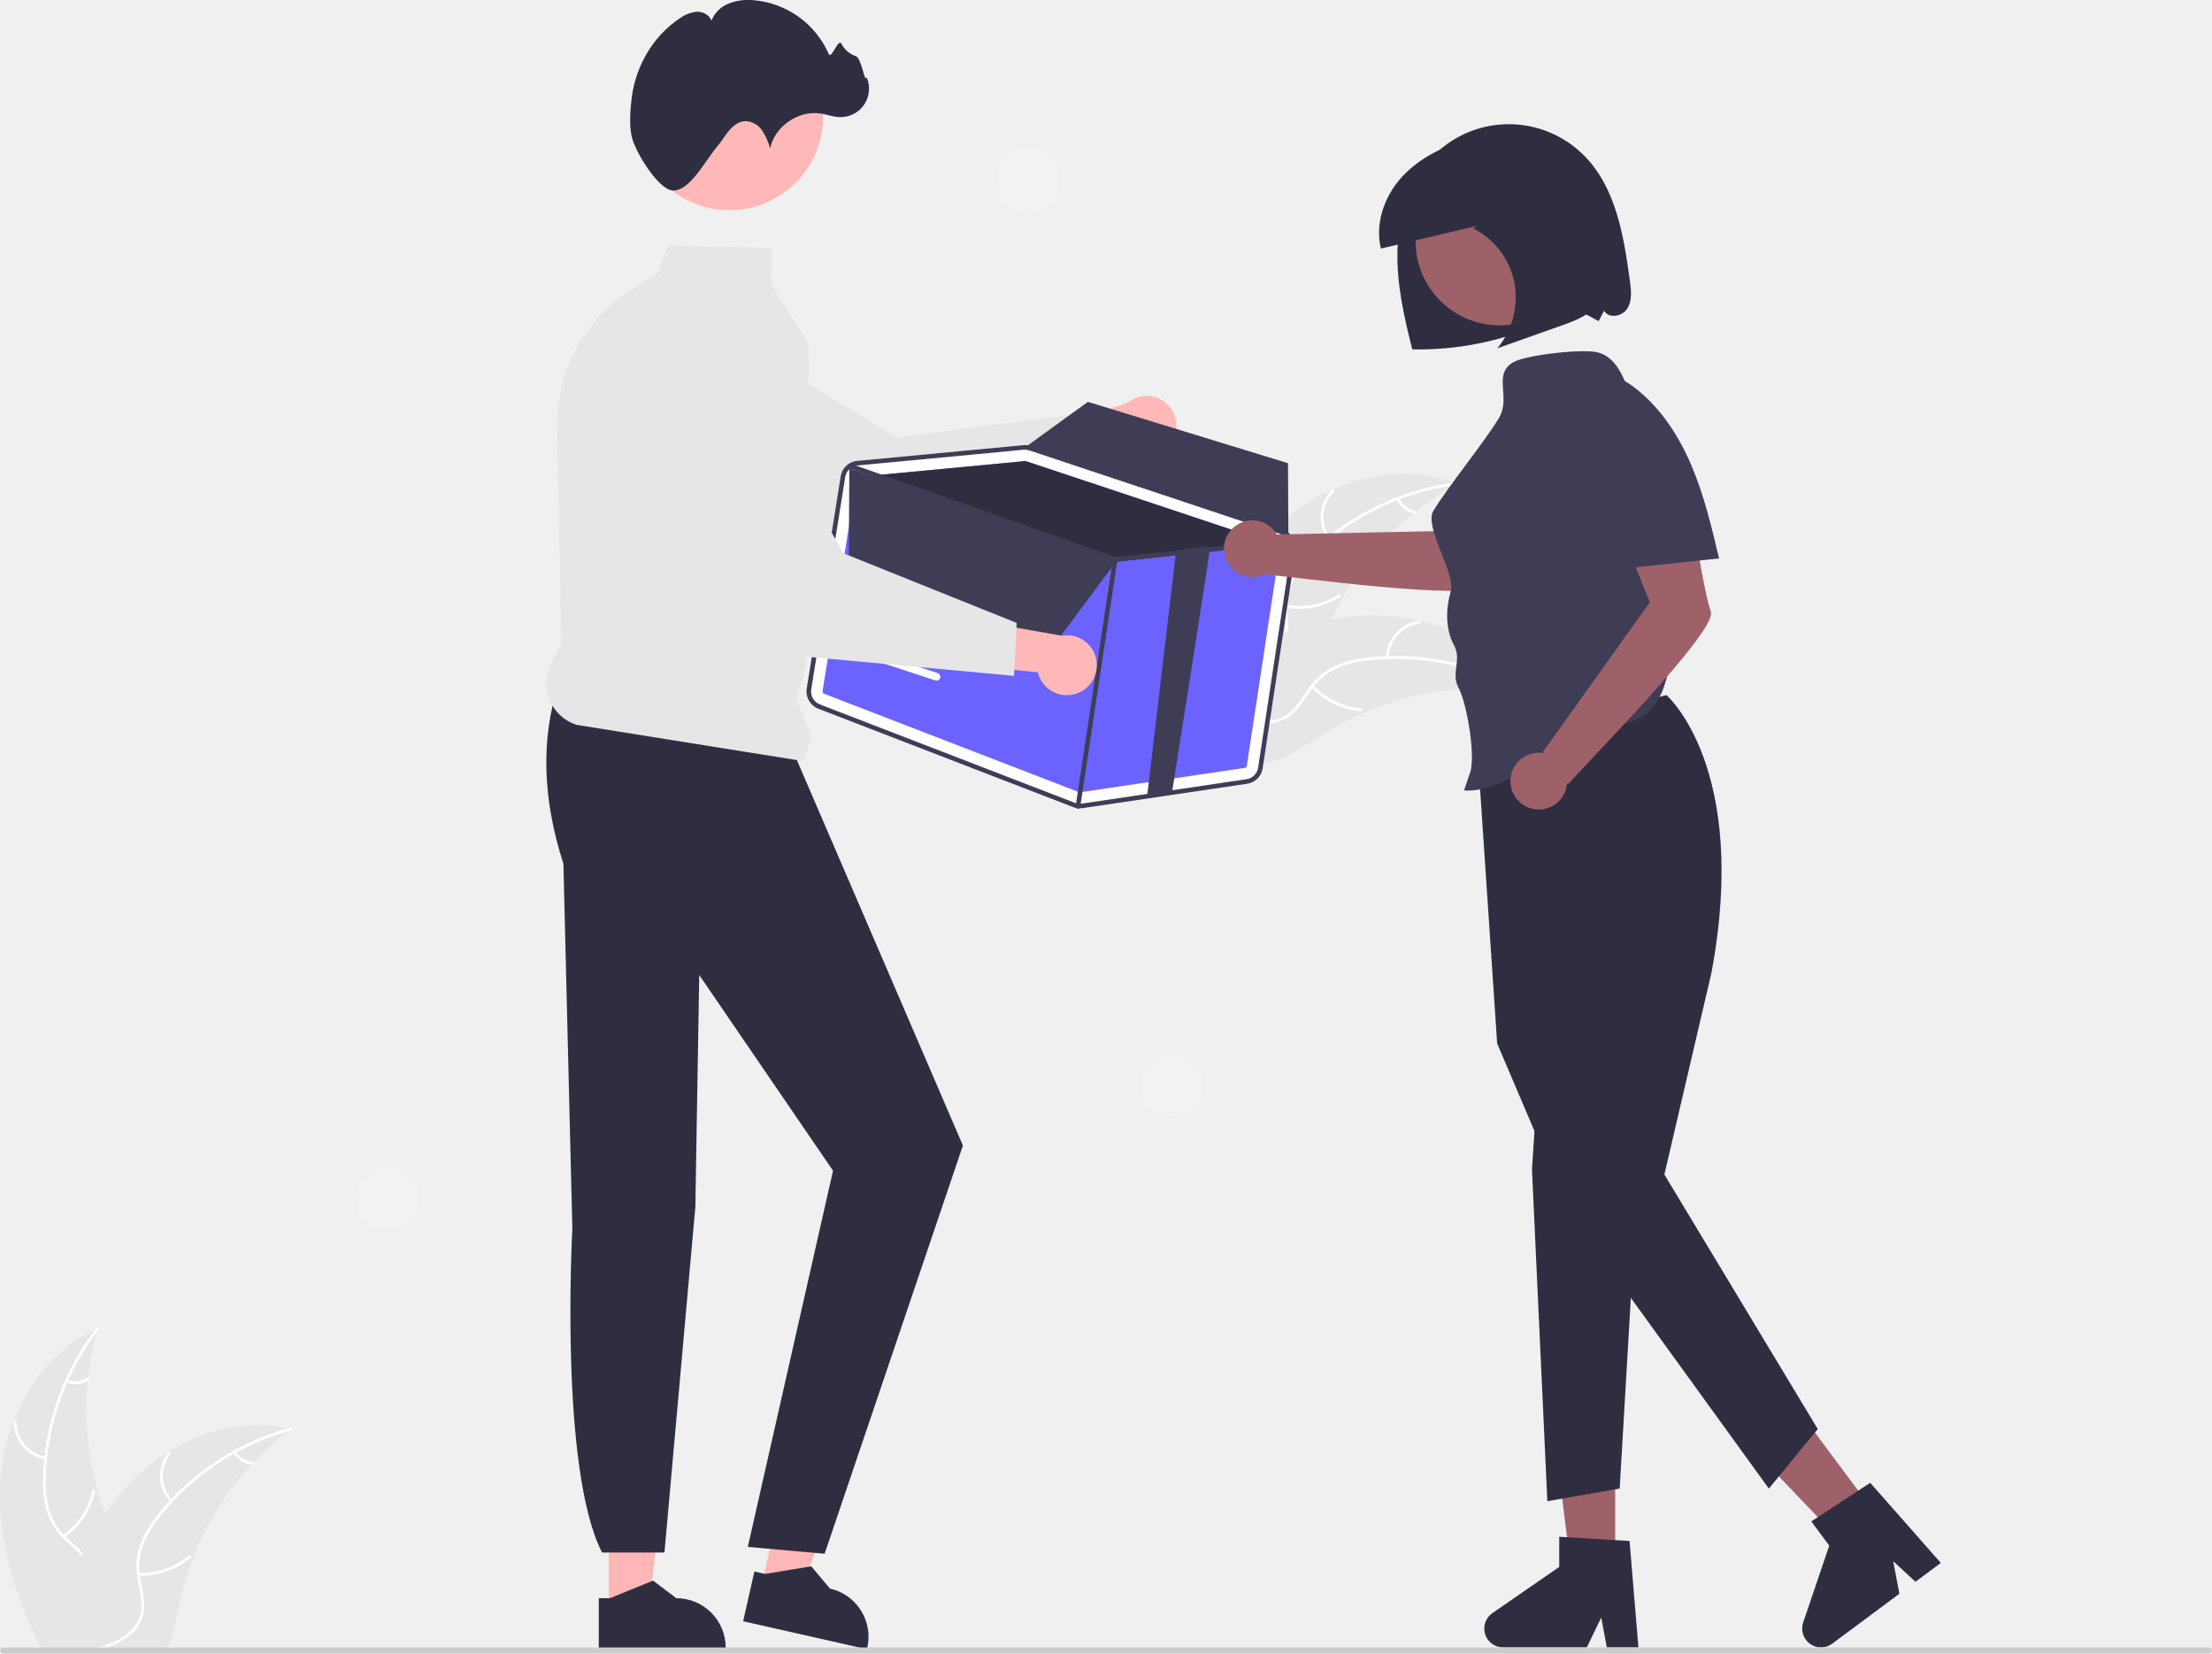
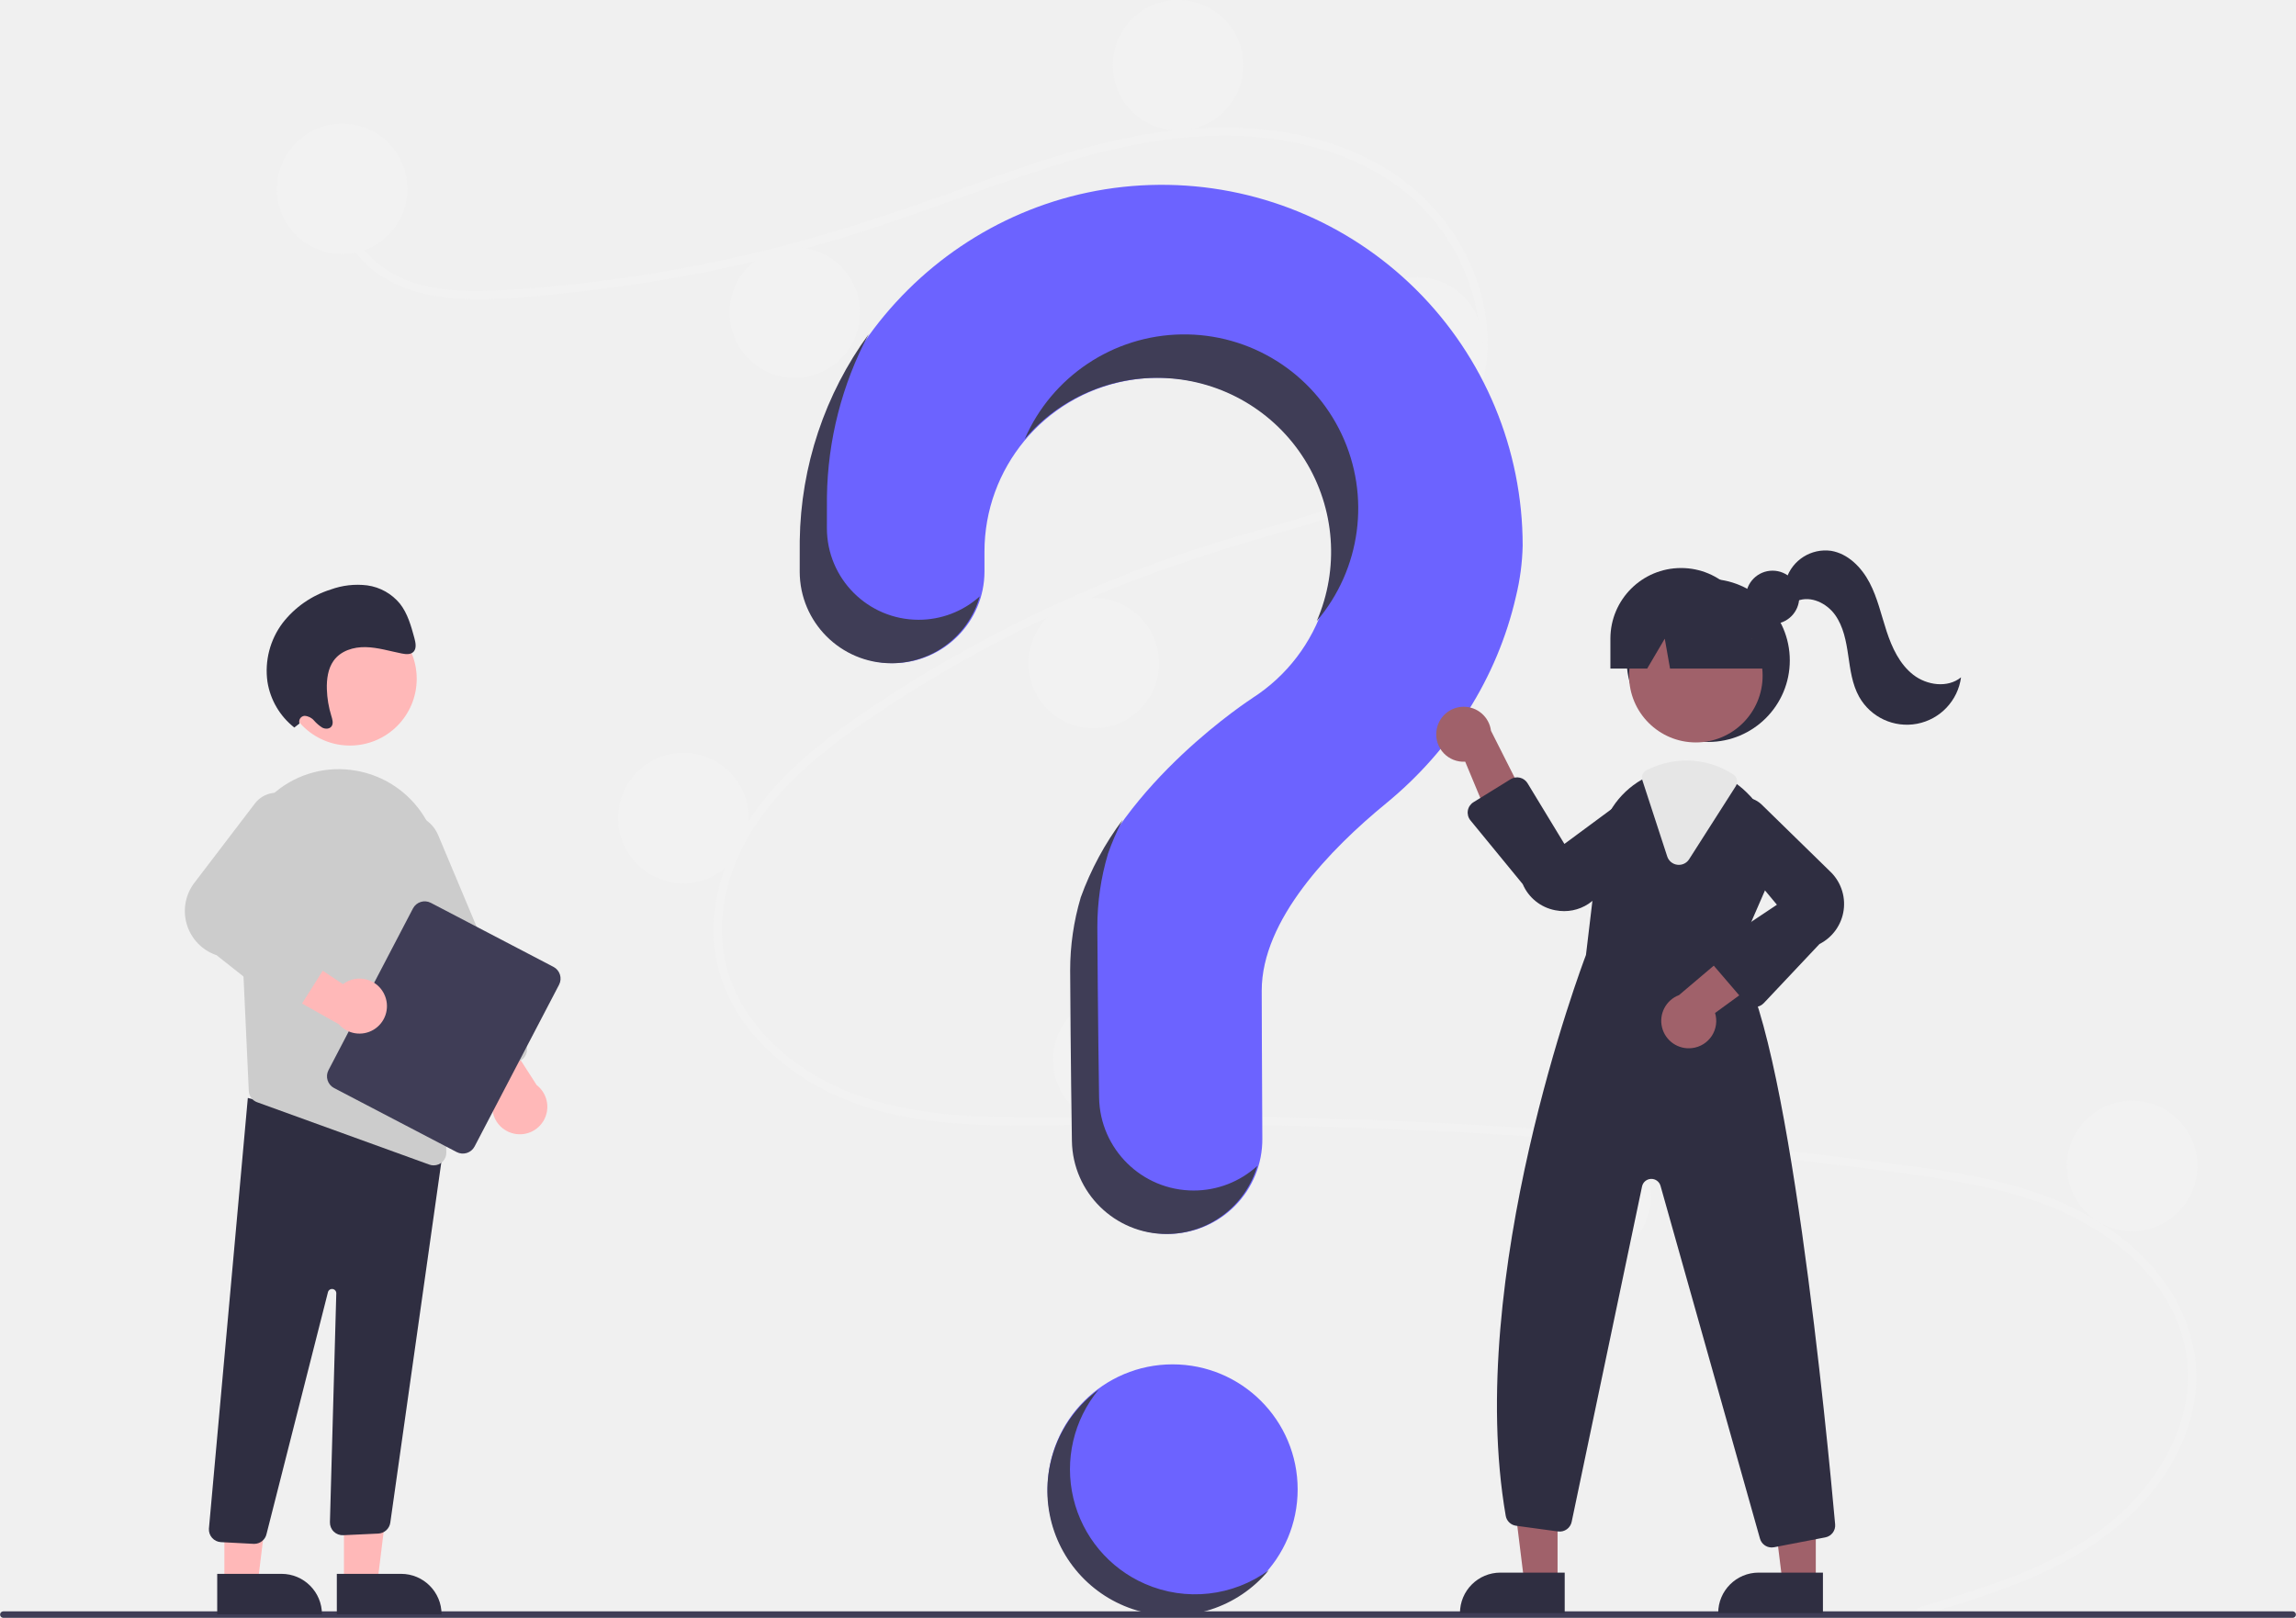
- <svg xmlns="http://www.w3.org/2000/svg" data-name="Layer 1" width="862.703" height="644.786" viewBox="0 0 862.703 644.786">
-   <polygon points="629.943 612.644 612.777 612.644 604.608 546.435 629.943 546.435 629.943 612.644" fill="#9e616a" />
-   <path d="M807.651,769.992H795.341l-2.197-11.622-5.628,11.622H754.867A7.339,7.339,0,0,1,750.697,756.614l26.072-18.007v-11.749l27.424,1.637Z" transform="translate(-168.6484 -127.607)" fill="#2f2e41" />
-   <polygon points="731.923 590.981 718.148 601.224 672.085 552.969 692.415 537.851 731.923 590.981" fill="#9e616a" />
-   <path d="M925.588,737.048,915.71,744.393l-8.698-8.015,2.419,12.684-26.199,19.482a7.339,7.339,0,0,1-11.33-8.247l10.177-30.007-7.011-9.428,22.983-15.051Z" transform="translate(-168.6484 -127.607)" fill="#2f2e41" />
-   <path d="M818.576,398.647s32.569,28.138,17.542,108.352l-18.345,78.597,59.829,99.256-19.077,23.208-77.78-107.433-28.185-66.114L744.652,416.843Z" transform="translate(-168.6484 -127.607)" fill="#2f2e41" />
-   <polygon points="599.447 425.746 597.488 456.084 603.483 585.365 631.692 580.452 637.083 488.406 599.447 425.746" fill="#2f2e41" />
-   <polygon points="237.445 628.211 252.796 628.21 260.098 569.001 237.443 569.002 237.445 628.211" fill="#ffb6b6" />
-   <path d="M402.178,750.806l4.321-0,16.869-6.86,9.041,6.859H432.41A19.266,19.266,0,0,1,451.675,770.07v.626l-49.497.002Z" transform="translate(-168.6484 -127.607)" fill="#2f2e41" />
-   <polygon points="296.932 618.538 311.905 621.918 332.071 565.772 309.972 560.782 296.932 618.538" fill="#ffb6b6" />
-   <path d="M462.865,740.393l4.215.952,17.966-2.976,7.308,8.682.001 0a19.266,19.266,0,0,1,14.549,23.036l-.138.611L458.484,759.797Z" transform="translate(-168.6484 -127.607)" fill="#2f2e41" />
-   <path d="M386.652,393.843c-7.197,21.706-6.436,45.268,1.73,70.556l3.491,142.378S386.671,700.146,403.454,733.002h24.34l12.051-134.751,1.513-90.446,52.182,76.306L460.305,730.799l29.957,2.678,53.934-159.191L477.652,419.843Z" transform="translate(-168.6484 -127.607)" fill="#2f2e41" />
-   <path d="M667.346,332.015c18.617-16.777,46.309-25.212,69.537-15.805a115.466,115.466,0,0,0-51.888,59.935c-3.698,9.838-6.786,21.166-15.882,26.433-5.659,3.278-12.7,3.438-19.046,1.856-6.346-1.582-12.162-4.754-17.899-7.894l-1.632-.037C637.864,372.537,648.729,348.791,667.346,332.015Z" transform="translate(-168.6484 -127.607)" fill="#e6e6e6" />
-   <path d="M736.753,316.719A98.692,98.692,0,0,0,681.847,342.65a42.5,42.5,0,0,0-8.345,10.377,24.376,24.376,0,0,0-2.818,12.516c.101,4.058.673,8.198-.214,12.21a14.925,14.925,0,0,1-7.425,9.689c-4.546,2.613-9.759,3.437-14.886,4.065-5.692.698-11.615,1.332-16.542,4.525-.597.387-1.162-.562-.566-.948,8.572-5.555,19.42-3.534,28.637-7.241,4.301-1.73,8.107-4.766,9.454-9.357,1.178-4.015.591-8.284.454-12.392a26.011,26.011,0,0,1,2.299-12.34,39.29,39.29,0,0,1,7.916-10.659,95.749,95.749,0,0,1,24.333-17.42A100.443,100.443,0,0,1,736.743,315.615c.703-.091.709,1.015.01,1.105Z" transform="translate(-168.6484 -127.607)" fill="#fff" />
-   <path d="M686.447,337.791a14.807,14.807,0,0,1,1.632-19.104c.506-.499,1.305.265.798.764a13.711,13.711,0,0,0-1.482,17.774c.415.577-.536,1.14-.948.566Z" transform="translate(-168.6484 -127.607)" fill="#fff" />
-   <path d="M670.362,363.491a28.539,28.539,0,0,0,20.394-4.083c.598-.385,1.164.564.566.948a29.685,29.685,0,0,1-21.23,4.206c-.701-.126-.427-1.197.27-1.071Z" transform="translate(-168.6484 -127.607)" fill="#fff" />
-   <path d="M714.447,321.948a8.381,8.381,0,0,0,6.269,4.894c.702.117.427,1.188-.27,1.071a9.392,9.392,0,0,1-6.947-5.399.571.571,0,0,1,.191-.757.555.555,0,0,1,.757.191Z" transform="translate(-168.6484 -127.607)" fill="#fff" />
-   <path d="M762.461,397.115c-.44-.061-.881-.122-1.328-.176a110.379,110.379,0,0,0-17.882-.908c-.462.007-.931.021-1.392.041a116.365,116.365,0,0,0-41.75,9.61,113.005,113.005,0,0,0-15.163,8.056c-6.688,4.234-13.602,9.358-21.078,11.085a19.386,19.386,0,0,1-2.362.421l-30.889-26.745c-.04-.096-.086-.185-.126-.282l-1.282-1.011c.239-.176.49-.353.729-.528.138-.102.283-.199.421-.301.094-.066.189-.133.27-.198.031-.022.063-.044.088-.059.081-.065.164-.117.239-.176q2.103-1.49,4.235-2.955c.006-.007.006-.007.019-.008a166.157,166.157,0,0,1,34.601-18.599c.367-.139.739-.285,1.12-.411a107.831,107.831,0,0,1,16.939-4.767,95.329,95.329,0,0,1,9.553-1.334,79.272,79.272,0,0,1,24.723,1.752c16.143,3.743,30.91,12.608,39.656,26.433C762.027,396.406,762.244,396.754,762.461,397.115Z" transform="translate(-168.6484 -127.607)" fill="#e6e6e6" />
-   <path d="M762.052,397.446a98.692,98.692,0,0,0-59.452-12.353A42.5,42.5,0,0,0,689.69,388.354a24.376,24.376,0,0,0-9.785,8.297c-2.363,3.301-4.398,6.951-7.522,9.62a14.925,14.925,0,0,1-11.761,3.266c-5.203-.651-9.862-3.132-14.333-5.717-4.965-2.87-10.076-5.93-15.932-6.347-.71-.051-.59-1.149.119-1.098,10.189.726,17.633,8.871,27.225,11.46,4.476,1.208,9.343,1.075,13.182-1.779,3.358-2.496,5.459-6.258,7.823-9.621a26.011,26.011,0,0,1,9.265-8.469,39.29,39.29,0,0,1,12.738-3.745,95.749,95.749,0,0,1,29.917.742,100.443,100.443,0,0,1,32.085,11.596c.616.351-.045,1.237-.657.888Z" transform="translate(-168.6484 -127.607)" fill="#fff" />
-   <path d="M709.199,383.983a14.807,14.807,0,0,1,12.805-14.271c.705-.093.883.997.177,1.091a13.711,13.711,0,0,0-11.884,13.299c-.016.711-1.114.588-1.098-.119Z" transform="translate(-168.6484 -127.607)" fill="#fff" />
-   <path d="M680.883,394.819a28.539,28.539,0,0,0,18.742,9.018c.709.053.59,1.151-.119,1.098a29.685,29.685,0,0,1-19.483-9.424c-.484-.523.38-1.212.861-.692Z" transform="translate(-168.6484 -127.607)" fill="#fff" />
-   <path d="M741.094,388.191a8.381,8.381,0,0,0,2.058,7.682c.49.516-.374,1.205-.861.692a9.392,9.392,0,0,1-2.296-8.493.571.571,0,0,1,.609-.49.555.555,0,0,1,.49.609Z" transform="translate(-168.6484 -127.607)" fill="#fff" />
-   <path d="M219.922,754.743c-1.45,5.44-5.26,9.97-9.86,13.27-.75.54-1.52,1.04-2.3,1.51-.24.14-.48.29-.73.42q-.405.24-.81.45h-21.63c-.39-.79-.77-1.59-1.15-2.38-9.27-19.48-15.78-40.5-14.67-61.91a79.254,79.254,0,0,1,5.17-24.25c5.94-15.47,16.78-28.86,31.69-35.6.37-.17.76-.34,1.14-.5-.12.43-.24.85-.36,1.28a110.785,110.785,0,0,0-3.38,17.59c-.06.46-.11.92-.15,1.39a116.054,116.054,0,0,0,3.72,42.69c.01.03.02.07.03.1q1.275,4.605,2.96,9.07c.88,2.35,1.83,4.67,2.87,6.95C216.802,734.393,222.622,744.593,219.922,754.743Z" transform="translate(-168.6484 -127.607)" fill="#e6e6e6" />
-   <path d="M207.042,646.203c-.21.28-.42.55-.63.83a98.129,98.129,0,0,0-11.12,18.76c-.16.33-.31.66-.44,1a97.814,97.814,0,0,0-7.82,29.24,1.49,1.49,0,0,0-.02.21c-.25,2.36-.4,4.74-.46,7.12a42.48,42.48,0,0,0,1.43,13.24,23.769,23.769,0,0,0,5.46,9.42c.25.27.5.54.77.8.2.21.42.42.63.62,2.02,1.93,4.23,3.72,6.13,5.79a21.432,21.432,0,0,1,2.35,3,14.904,14.904,0,0,1,1.6,12.1c-1.36,5.06-4.47,9.33-7.65,13.4-1.59,2.04-3.23,4.1-4.65,6.28-.52.78-1,1.57-1.44,2.38h-1.26c.42-.81.88-1.6,1.38-2.38,3.65-5.75,8.84-10.69,11.53-17.02,1.82-4.27,2.37-9.11.07-13.3a17.682,17.682,0,0,0-2.43-3.38c-1.83-2.07-4.02-3.84-6.01-5.71-.5-.47-.99-.95-1.46-1.45a24.964,24.964,0,0,1-5.64-8.9,39.23,39.23,0,0,1-1.94-13.13c0-2.84.15-5.7.43-8.54.03-.36.07-.73.11-1.1a100.767,100.767,0,0,1,19.67-49.23c.2-.28.41-.55.62-.82C206.682,644.873,207.472,645.653,207.042,646.203Z" transform="translate(-168.6484 -127.607)" fill="#fff" />
-   <path d="M186.365,696.678a14.807,14.807,0,0,1-12.354-14.663.553.553,0,0,1,1.105-.024,13.711,13.711,0,0,0,11.52,13.616c.701.114.427,1.185-.27,1.071Z" transform="translate(-168.6484 -127.607)" fill="#fff" />
-   <path d="M193.164,726.224a28.539,28.539,0,0,0,11.533-17.308c.151-.695,1.222-.424,1.071.27a29.685,29.685,0,0,1-12.038,17.986c-.585.406-1.148-.544-.566-.948Z" transform="translate(-168.6484 -127.607)" fill="#fff" />
-   <path d="M194.961,665.676a8.381,8.381,0,0,0,7.893-.972c.579-.414,1.142.538.566.948a9.392,9.392,0,0,1-8.73,1.094.571.571,0,0,1-.4-.671.555.555,0,0,1,.671-.4Z" transform="translate(-168.6484 -127.607)" fill="#fff" />
-   <path d="M282.062,684.873c-.35.27-.71.54-1.06.82a110.362,110.362,0,0,0-13.29,12c-.32.33-.64.67-.95,1.01l-.01.01a116.347,116.347,0,0,0-22.66,36.14l-.03.09c-.01.03-.02.05-.03.08a114.443,114.443,0,0,0-5.03,16.42c-1.22,5.46-2.22,11.31-4.13,16.57-.29.81-.61,1.61-.95,2.38h-44.46c.15-.79.31-1.59.47-2.38a160.302,160.302,0,0,1,10.54-33.7c.16-.36.32-.72.5-1.08a108.305,108.305,0,0,1,8.61-15.35.01.01,0,0,1,.01-.01,94.956,94.956,0,0,1,5.8-7.69,79.119,79.119,0,0,1,18.72-16.24c.04-.03.09-.05.13-.08,14.04-8.71,30.68-12.86,46.59-9.27h.01C281.252,684.683,281.652,684.773,282.062,684.873Z" transform="translate(-168.6484 -127.607)" fill="#e6e6e6" />
-   <path d="M282.012,685.403c-.34.09-.68.19-1.01.29a98.589,98.589,0,0,0-20.17,8.27c-.32.17-.64.35-.96.53a98.255,98.255,0,0,0-23.79,18.59.035.035,0,0,0-.01.02c-.08.08-.17.17-.24.25-1.6,1.72-3.14,3.51-4.6,5.35a42.769,42.769,0,0,0-6.82,11.43,23.674,23.674,0,0,0-1.31,10.81c.03.37.08.73.13,1.1.04.29.08.58.13.88.66,4.01,1.8,8.03,1.48,12.12a14.909,14.909,0,0,1-6.01,10.63,23.794,23.794,0,0,1-3.68,2.34,36.852,36.852,0,0,1-5.77,2.38h-3.93c.53-.15,1.05-.3,1.58-.45a48.212,48.212,0,0,0,5.53-1.93,26.912,26.912,0,0,0,3-1.48c4.02-2.31,7.37-5.85,8.07-10.58.61-4.14-.57-8.28-1.27-12.33-.12-.7-.23-1.39-.29-2.08a24.439,24.439,0,0,1,.85-10.46,39.062,39.062,0,0,1,6.36-11.66,83.355,83.355,0,0,1,5.48-6.55q.36-.405.75-.81a100.901,100.901,0,0,1,24.21-18.73h.01a99.288,99.288,0,0,1,21.1-8.74h.01c.33-.1.67-.2,1-.29C282.532,684.123,282.692,685.213,282.012,685.403Z" transform="translate(-168.6484 -127.607)" fill="#fff" />
-   <path d="M235.116,713.252a14.807,14.807,0,0,1-1.036-19.145c.432-.564,1.329.081.896.646A13.711,13.711,0,0,0,235.977,712.56c.491.514-.372,1.203-.861.692Z" transform="translate(-168.6484 -127.607)" fill="#fff" />
-   <path d="M222.755,740.937a28.539,28.539,0,0,0,19.629-6.876c.539-.464,1.231.397.692.861a29.685,29.685,0,0,1-20.441,7.113c-.712-.028-.589-1.126.119-1.098Z" transform="translate(-168.6484 -127.607)" fill="#fff" />
-   <path d="M260.644,693.674a8.381,8.381,0,0,0,6.888,3.977c.712.019.588,1.117-.119,1.098a9.392,9.392,0,0,1-7.629-4.382.571.571,0,0,1,.084-.776.555.555,0,0,1,.776.084Z" transform="translate(-168.6484 -127.607)" fill="#fff" />
-   <path d="M625.031,300.737a11.599,11.599,0,0,1-17.767.838l-37.8,16.44,3.682-21.102,35.331-12.377a11.662,11.662,0,0,1,16.554,16.201Z" transform="translate(-168.6484 -127.607)" fill="#ffb8b8" />
-   <path d="M599.806,307.325l-87.798,39.108-.188-.067-100.067-35.659a32.96,32.96,0,0,1-14.782-42.756h0a32.924,32.924,0,0,1,46.987-14.637l74.469,44.859,72.211-9.359Z" transform="translate(-168.6484 -127.607)" fill="#e6e6e6" />
-   <path d="M1031.352,771.203a1.187,1.187,0,0,1-1.19,1.19h-860.29a1.19,1.19,0,0,1,0-2.38h860.29A1.187,1.187,0,0,1,1031.352,771.203Z" transform="translate(-168.6484 -127.607)" fill="#ccc" />
-   <path d="M481.992,424.404l-88.506-14.157a16.893,16.893,0,0,1-9.956-23.646l4.014-8.028-1.559-84.347A62.482,62.482,0,0,1,416.322,239.572l8.631-5.161,4.362-11.077,40.22.981.117,14.527,14.404,22.968-0.0.095-.904,125.014-3.97,12.901,6.002,15.006Z" transform="translate(-168.6484 -127.607)" fill="#e6e6e6" />
-   <circle cx="284.459" cy="45.41" r="36.544" fill="#ffb8b8" />
-   <path d="M415.054,180.984c-1.09-4.592-.59-11.053.026-15.677,1.615-12.121,8.346-23.645,18.573-30.47a13.38,13.38,0,0,1,6.665-2.648c2.419-.101,5.042,1.194,5.785,3.499a11.993,11.993,0,0,1,6.766-6.709,21.136,21.136,0,0,1,9.631-1.297,35.197,35.197,0,0,1,29.363,20.989c.976,2.319,3.702-6.246,4.939-4.055a9.741,9.741,0,0,0,5.524,4.853c2.423.676,3.408,10.66,4.361,8.332a11.098,11.098,0,0,1-10.611,15.475c-2.466-.092-4.825-.999-7.262-1.39-8.715-1.396-17.96,4.923-19.823,13.551a23.987,23.987,0,0,0-3.156-7.021,8.119,8.119,0,0,0-6.513-3.579c-2.48.093-4.659,1.714-6.268,3.603s-2.817,4.093-4.438,5.972c-4.755,5.513-11.187,18.37-17.965,17.432C425.303,201.103,416.542,187.253,415.054,180.984Z" transform="translate(-168.6484 -127.607)" fill="#2f2e41" />
-   <path d="M674.012,342.148a7.133,7.133,0,0,0-4.807-7.854l-98.413-32.777a7.132,7.132,0,0,0-2.933-.337l-24.667,2.333-14.154,1.343-26.119,2.468a7.155,7.155,0,0,0-6.384,5.99l-13.261,82.838a7.186,7.186,0,0,0,4.484,7.796l99.44,38.384a6.947,6.947,0,0,0,1.446.388,7.136,7.136,0,0,0,2.176.016l64.255-9.523a7.121,7.121,0,0,0,6.023-5.999Z" transform="translate(-168.6484 -127.607)" fill="#fff" />
-   <path d="M490.013,398.11l99.44,38.382a.897.897,0,0,0,.457.054l64.247-9.522a.883.883,0,0,0,.755-.752l12.92-85.067a.905.905,0,0,0-.599-.982l-.662-.224-97.758-32.546a.678.678,0,0,0-.137-.033.887.887,0,0,0-.23-.012l-60.164,5.693-4.774.448a.903.903,0,0,0-.795.748l-13.259,82.834A.897.897,0,0,0,490.013,398.11Z" transform="translate(-168.6484 -127.607)" fill="#6c63ff" />
-   <path d="M508.282,313.102l60.164-5.693a.887.887,0,0,1,.23.012.678.678,0,0,1,.137.033l97.758,32.546-25.787,2.73-9.65,1.017-27.46,2.901a1.939,1.939,0,0,1-.241-.003c-.049-.015-.098-.029-.156-.045Z" transform="translate(-168.6484 -127.607)" fill="#2f2e41" />
-   <path d="M487.758,403.952l99.44,38.382a6.722,6.722,0,0,0,1.45.38,7.224,7.224,0,0,0,2.177.027l64.247-9.522a7.135,7.135,0,0,0,6.028-6.004l12.91-85.068a7.19,7.19,0,0,0-.418-3.717c-.065-.157-.131-.314-.207-.462a6.99,6.99,0,0,0-2.264-2.698,7.138,7.138,0,0,0-1.916-.977l-.117-.041-98.292-32.738a8.955,8.955,0,0,0-1.227-.298,7.086,7.086,0,0,0-1.715-.033l-24.663,2.325-14.153,1.35L502.917,307.326a7.092,7.092,0,0,0-3.019.997,1.329,1.329,0,0,0-.202.121,1.192,1.192,0,0,0-.13.098,7.148,7.148,0,0,0-3.027,4.764l-13.27,82.843A7.194,7.194,0,0,0,487.758,403.952Zm10.542-90.357a5.3,5.3,0,0,1,1.27-2.671,4.651,4.651,0,0,1,.676-.659,5.317,5.317,0,0,1,2.324-1.084,4.059,4.059,0,0,1,.509-.072l43.985-4.155,20.965-1.995c.142-.017.273-.014.404-.022a5.007,5.007,0,0,1,.948.07,4.145,4.145,0,0,1,.845.201l98.408,32.779c.078.028.146.054.223.082a5.218,5.218,0,0,1,2.273,1.654,5.259,5.259,0,0,1,1.121,4.145l-12.921,85.077a5.349,5.349,0,0,1-4.509,4.502l-64.257,9.521a5.413,5.413,0,0,1-2.723-.31l-99.441-38.372a5.402,5.402,0,0,1-3.359-5.846Z" transform="translate(-168.6484 -127.607)" fill="#3f3d56" />
-   <path d="M499.352,308.994a.877.877,0,0,1,.268-.386,1.051,1.051,0,0,1,.129-.088c.042-.016.084-.042.126-.058a.873.873,0,0,1,.624-.011l2.07.73,101.116,35.669,23.665-2.5,13.243-1.397,28.029-2.967,2.506-.263.487-.054a.904.904,0,0,1,.952.654.739.739,0,0,1,.026.143.893.893,0,0,1-.55.922.988.988,0,0,1-.248.067l-3.409.357-27.603,2.918-9.65,1.017-27.46,2.901a1.939,1.939,0,0,1-.241-.003c-.049-.015-.098-.029-.156-.045L500.245,310.265l-.35-.124a.67.67,0,0,1-.219-.121A.91.91,0,0,1,499.352,308.994Z" transform="translate(-168.6484 -127.607)" fill="#3f3d56" />
-   <path d="M588.919,442.975a.894.894,0,0,1-.743-1.016l14.517-96.334a.894.894,0,0,1,1.017-.751l.008.001a.894.894,0,0,1,.743,1.016l-14.517,96.334a.894.894,0,0,1-1.017.751Z" transform="translate(-168.6484 -127.607)" fill="#3f3d56" />
-   <path d="M625.716,436.863l-9.655,1.019,11.293-95.535s12.895-2.335,13.24-1.398C640.806,341.508,625.808,436.251,625.716,436.863Z" transform="translate(-168.6484 -127.607)" fill="#3f3d56" />
-   <polygon points="331.25 182.533 330.99 226.1 408.116 255.488 435.813 218.284 331.25 182.533" fill="#3f3d56" />
-   <path d="M671.131,337.725a5.301,5.301,0,0,0-2.497-1.737l-98.406-32.778a5.106,5.106,0,0,0-.848-.207,5.009,5.009,0,0,0-.951-.071l.16-.997.985-.713,23.368-16.919,78.041,23.917.135,27.052Z" transform="translate(-168.6484 -127.607)" fill="#3f3d56" />
-   <path d="M503.829,380.08a1.513,1.513,0,0,1,.326.068l30.194,9.917a1.5,1.5,0,0,1-.936,2.851l-30.194-9.917a1.5,1.5,0,0,1,.61-2.919Z" transform="translate(-168.6484 -127.607)" fill="#fff" />
-   <circle cx="457.003" cy="423.236" r="12" fill="#f2f2f2" />
-   <circle cx="151.003" cy="467.236" r="12" fill="#f2f2f2" />
-   <circle cx="401.003" cy="70.236" r="12" fill="#f2f2f2" />
-   <path d="M589.34,397.729A11.599,11.599,0,0,1,573.433,389.771L532.421,385.628l13.53-16.606,36.871,6.481a11.662,11.662,0,0,1,6.518,22.226Z" transform="translate(-168.6484 -127.607)" fill="#ffb8b8" />
-   <path d="M564.115,391.141l-95.708-8.818-.131-.151L398.425,302.135a32.96,32.96,0,0,1,8.013-44.523h0a32.924,32.924,0,0,1,48.144,10.209l43.022,75.544,67.565,27.147Z" transform="translate(-168.6484 -127.607)" fill="#e6e6e6" />
-   <path d="M804.339,237.224c-2.377-17.434-5.358-36.152-17.654-48.737a41.35,41.35,0,0,0-59.744.618c-8.951,9.549-12.904,22.957-13.265,36.04s2.552,26.021,5.784,38.703a119.29,119.29,0,0,0,49.786-9.799c3.926-1.704,7.789-3.631,11.937-4.686,4.148-1.056,7.105,1.601,10.963,3.453l2.118-4.055c1.734,3.227,7.102,2.27,9.05-.832C805.26,244.826,804.834,240.853,804.339,237.224Z" transform="translate(-168.6484 -127.607)" fill="#2f2e41" />
-   <path d="M736.532,334.532l-69.876,1.494a11.055,11.055,0,1,0-4.94,15.574c9.268.527,81.772,10.817,86.097,4.185,4.39-6.731,27.824-30.486,27.824-30.486l-18.013-25.644Z" transform="translate(-168.6484 -127.607)" fill="#9e616a" />
-   <circle cx="584.911" cy="94.035" r="32.83" fill="#9e616a" />
-   <path d="M599.361,299.184" transform="translate(-168.6484 -127.607)" fill="#6c63ff" />
-   <path d="M806.142,284.811c-3.869-7.7-5.749-17.212-13.997-19.708-5.57-1.686-28.097.84-33.173,3.686-8.444,4.733-.792,13.602-5.773,21.902-5.415,9.023-20.132,27.13-25.547,36.152-3.723,6.203,8.817,24.409,6.804,31.358-2.013,6.948-2.11,14.747,1.32,21.117,3.069,5.701-1.371,10.745,1.715,16.437,3.21,5.92,7.148,28.053,4.161,34.088l-2,6c19.847,1.166,36.535-22.544,56.258-25.042,4.899-.62,9.986-1.431,14.023-4.274,5.946-4.189,8.297-11.789,9.766-18.913A159.326,159.326,0,0,0,806.142,284.811Z" transform="translate(-168.6484 -127.607)" fill="#3f3d56" />
-   <path d="M835.898,366.112c-2.764-7.546-7.769-40.537-7.769-40.537l-31.324-.918,15.314,37.772-41.79,58.503s.077.129.218.358a11.052,11.052,0,1,0,9.27,11.745.763.763,0,0,0,.958-.164C785.425,427.035,838.662,373.658,835.898,366.112Z" transform="translate(-168.6484 -127.607)" fill="#9e616a" />
-   <path d="M839.083,345.277c-2.875-12.135-5.772-24.335-10.619-35.826s-11.787-22.343-21.547-30.105c-3.12-2.482-6.609-4.672-10.521-5.444-3.911-.772-8.32.092-11.067,2.981-4.396,4.624-3.073,12.045-1.461,18.218Q791,322.402,798.131,349.703q20.594-2.183,41.188-4.366Z" transform="translate(-168.6484 -127.607)" fill="#3f3d56" />
-   <path d="M793.787,226.196c-1.209-7.942-2.472-15.95-5.312-23.429-2.84-7.478-7.419-14.482-13.986-18.719-10.399-6.707-23.862-5.414-35.521-1.555-9.016,2.984-17.818,7.519-24.176,14.809-6.358,7.291-9.93,17.694-7.564,27.227q18.655-4.407,37.309-8.815l-1.361.962a30.038,30.038,0,0,1,16.031,20.893,31.122,31.122,0,0,1-6.566,25.848q12.722-4.513,25.445-9.026c5.235-1.857,10.838-3.997,13.943-8.76C795.627,240.107,794.791,232.787,793.787,226.196Z" transform="translate(-168.6484 -127.607)" fill="#2f2e41" />
+ <svg xmlns="http://www.w3.org/2000/svg" data-name="Layer 1" width="844.675" height="595.262" viewBox="0 0 844.675 595.262">
+   <circle cx="431.393" cy="548" r="46" fill="#6c63ff" />
+   <path d="M883.862,743.785c25.735-7.729,53.094-15.788,73.503-34.161,18.238-16.418,30.55-41.489,22.995-66.112-7.54-24.572-30.124-40.956-53.442-49.105-13.225-4.622-27.061-7.186-40.891-9.2-15.035-2.19-30.136-3.984-45.23-5.71q-91.677-10.486-184.044-12.811c-30.385-.765-60.764-.747-91.152-.306-27.139.394-55.722.384-80.899-11.151-19.578-8.97-37.348-25.289-42.803-46.734-6.297-24.755,5.318-49.964,21.98-67.892,8.783-9.45,19.047-17.404,29.636-24.717,11.487-7.934,23.375-15.306,35.521-22.188a494.634,494.634,0,0,1,74.767-34.468c12.746-4.634,25.68-8.633,38.728-12.321,11.017-3.115,22.068-6.234,32.716-10.477,20.583-8.204,40.161-22.1,45.395-44.881,4.96-21.591-3.403-45.031-18.065-61.071-16.963-18.557-42.539-26.692-67.06-28.008-27.528-1.478-54.422,5.412-80.297,14.156-27.597,9.326-54.599,20.049-82.778,27.603a556.958,556.958,0,0,1-85.196,15.837c-14.082,1.5-28.59,3.193-42.756,2.045-11.872-.962-23.684-4.454-32.434-12.88-7.503-7.225-11.972-17.154-10.435-27.632.279-1.903,3.17-1.094,2.893.798-1.87,12.755,6.8,24.509,17.484,30.529,12.348,6.958,27.374,6.968,41.122,6.172a537.825,537.825,0,0,0,88.515-12.796c28.593-6.531,56.164-15.866,83.704-25.839,26.156-9.472,52.897-18.716,80.84-20.767,24.246-1.78,49.752,1.752,70.874,14.423,18.564,11.136,32.215,29.707,36.565,51.018,4.25,20.825-1.636,41.785-17.4,56.317-16.321,15.046-38.701,21.479-59.557,27.404-26.452,7.514-52.337,16.298-77.392,27.703a485.824,485.824,0,0,0-72.8,40.928c-22.246,15.202-44.201,34.331-51.237,61.451-3.277,12.633-2.672,26.032,2.812,37.965,4.876,10.61,12.907,19.535,22.262,26.419,22.321,16.424,50.453,19.797,77.414,20.132,30.281.377,60.564-.645,90.855-.148q92.599,1.52,184.819,11.273,23.108,2.446,46.158,5.407c13.822,1.776,27.69,3.541,41.278,6.695,24.162,5.608,47.674,16.392,62.692,36.878a61.319,61.319,0,0,1,11.947,30.446c1.051,11.524-1.77,23.069-6.98,33.321-11.532,22.69-33.134,37.123-56.073,46.605-12.287,5.079-25.032,8.926-37.752,12.746-1.853.557-2.645-2.338-.798-2.893Z" transform="translate(-177.6623 -152.3692)" fill="#f2f2f2" />
+   <circle cx="125.893" cy="69.5" r="24" fill="#f2f2f2" />
+   <circle cx="292.393" cy="115" r="24" fill="#f2f2f2" />
+   <circle cx="433.393" cy="24" r="24" fill="#f2f2f2" />
+   <circle cx="521.393" cy="126" r="24" fill="#f2f2f2" />
+   <circle cx="402.393" cy="244" r="24" fill="#f2f2f2" />
+   <circle cx="251.393" cy="301" r="24" fill="#f2f2f2" />
+   <circle cx="411.393" cy="390" r="24" fill="#f2f2f2" />
+   <circle cx="583.393" cy="440" r="24" fill="#f2f2f2" />
+   <circle cx="784.393" cy="429" r="24" fill="#f2f2f2" />
+   <path d="M604.128,220.373c-71.892.508-130.756,58.93-131.777,130.816-.009.664-.014,5.33-.013,11.434a33.748,33.748,0,0,0,33.744,33.746h0a33.769,33.769,0,0,0,33.761-33.798c-.003-4.152-.006-7.026-.006-7.202a64,64,0,1,1,98.52,53.879l.012.014s-48.028,30.92-62.671,73.335l.012.003a94.004,94.004,0,0,0-3.874,26.768c0,3.725.219,36.321.643,62.778a34.786,34.786,0,0,0,34.79,34.222h0a34.796,34.796,0,0,0,34.794-35.011c-.147-24.229-.227-52.442-.227-54.489,0-26.045,25.125-51.995,45.764-68.917,23.766-19.487,40.868-46.043,47.737-75.999a86.762,86.762,0,0,0,2.499-18.834A132.75,132.75,0,0,0,604.128,220.373Z" transform="translate(-177.6623 -152.3692)" fill="#6c63ff" />
+   <path d="M1021.147,747.631H178.853a1.191,1.191,0,0,1,0-2.381h842.294a1.191,1.191,0,0,1,0,2.381Z" transform="translate(-177.6623 -152.3692)" fill="#3f3d56" />
+   <circle cx="628.449" cy="242.996" r="30" fill="#2f2e41" />
+   <polygon points="573.012 582.129 560.753 582.129 554.92 534.841 573.015 534.841 573.012 582.129" fill="#a0616a" />
+   <path d="M551.996,578.626h23.644a0,0,0,0,1,0,0v14.887a0,0,0,0,1,0,0H537.109a0,0,0,0,1,0,0v0A14.887,14.887,0,0,1,551.996,578.626Z" fill="#2f2e41" />
+   <polygon points="668.012 582.129 655.753 582.129 649.92 534.841 668.015 534.841 668.012 582.129" fill="#a0616a" />
+   <path d="M646.996,578.626h23.644a0,0,0,0,1,0,0v14.887a0,0,0,0,1,0,0H632.109a0,0,0,0,1,0,0v0A14.887,14.887,0,0,1,646.996,578.626Z" fill="#2f2e41" />
+   <circle cx="623.89" cy="248.61" r="24.561" fill="#a0616a" />
+   <path d="M816.191,504.775l10.99-25.25a31.383,31.383,0,0,0-6.95-35.6,31.873,31.873,0,0,0-3.07-2.67,30.935,30.935,0,0,0-18.99-6.57,32.179,32.179,0,0,0-13.4,2.98c-.36.16-.71.33-1.07.5-.69.33-1.37.69-2.03,1.06a31.678,31.678,0,0,0-15.7,23.88l-4.85,40.64c-1.22,3.19-44.74,118.39-29.52,206.34a4.467,4.467,0,0,0,3.82,3.67l15.43,2.1a4.497,4.497,0,0,0,5.01-3.53l25.89-123.41a3.503,3.503,0,0,1,6.8-.23l36.58,129.78a4.471,4.471,0,0,0,4.31,3.28,5.122,5.122,0,0,0,.87-.08l18.85-3.63a4.471,4.471,0,0,0,3.63-4.81C850.021,682.335,835.301,527.605,816.191,504.775Z" transform="translate(-177.6623 -152.3692)" fill="#2f2e41" />
+   <path d="M706.102,421.419A10.056,10.056,0,0,0,716.696,432.623l13.729,32.992,10.385-15.394-14.629-28.97a10.11,10.11,0,0,0-20.079.169Z" transform="translate(-177.6623 -152.3692)" fill="#a0616a" />
+   <path d="M800.19,537.996a10.056,10.056,0,0,0,8.427-12.913l28.885-21.038-17.39-6.512-24.764,20.977a10.11,10.11,0,0,0,4.842,19.487Z" transform="translate(-177.6623 -152.3692)" fill="#a0616a" />
+   <path d="M753.102,487.61a17.057,17.057,0,0,1-3.298-.325,16.305,16.305,0,0,1-11.948-9.616l-19.234-23.453a4.501,4.501,0,0,1,1.111-6.681l13.684-8.471a4.5,4.5,0,0,1,6.215,1.49l13.556,22.334L779.15,443.702A9.721,9.721,0,0,1,790.46,459.264l-25.912,23.637A16.253,16.253,0,0,1,753.102,487.61Z" transform="translate(-177.6623 -152.3692)" fill="#2f2e41" />
+   <path d="M823.252,522.883c-.035,0-.071,0-.106-.001a4.508,4.508,0,0,1-3.311-1.57l-12.166-14.193a4.5,4.5,0,0,1,.92-6.673l22.781-15.188-20.638-24.812a9.721,9.721,0,0,1,14.887-12.183l25.084,24.513a16.525,16.525,0,0,1-3.675,26.94l-20.501,21.754A4.507,4.507,0,0,1,823.252,522.883Z" transform="translate(-177.6623 -152.3692)" fill="#2f2e41" />
+   <path d="M795.307,470.584a4.632,4.632,0,0,1-.584-.037,4.461,4.461,0,0,1-3.71-3.069l-9.142-28.029a3.083,3.083,0,0,1,1.594-3.725l.297-.14c.269-.128.535-.254.807-.375a32.574,32.574,0,0,1,13.603-3.023,31.327,31.327,0,0,1,17.161,5.157,3.13,3.13,0,0,1,.901,4.294L799.084,468.504A4.455,4.455,0,0,1,795.307,470.584Z" transform="translate(-177.6623 -152.3692)" fill="#e6e6e6" />
+   <circle cx="652.101" cy="219.786" r="9.817" fill="#2f2e41" />
+   <path d="M796.111,361.365h0a26,26,0,0,0-26,26v11h13.529l6.471-11,1.941,11h41.059l-11-11A26,26,0,0,0,796.111,361.365Z" transform="translate(-177.6623 -152.3692)" fill="#2f2e41" />
+   <path d="M834.809,365.431a15.15,15.15,0,0,1,16.481-10.396c6.256,1.046,11.202,6.075,14.149,11.691s4.308,11.903,6.289,17.928,4.791,12.084,9.793,15.984,12.677,4.958,17.59.946a20.118,20.118,0,0,1-37.477,7.181c-2.592-4.612-3.261-10.017-4.03-15.251s-1.767-10.65-4.862-14.94-8.888-7.093-13.804-5.139Z" transform="translate(-177.6623 -152.3692)" fill="#2f2e41" />
+   <path d="M515.609,380.408h0a33.748,33.748,0,0,1-33.744-33.746c-0-6.104.004-10.771.013-11.434a131.507,131.507,0,0,1,15.359-59.909,131.803,131.803,0,0,0-25.359,75.909c-.009.664-.014,5.33-.013,11.434a33.748,33.748,0,0,0,33.744,33.746h0A33.773,33.773,0,0,0,538.097,371.817,33.622,33.622,0,0,1,515.609,380.408Z" transform="translate(-177.6623 -152.3692)" fill="#3f3d56" />
+   <path d="M606.415,291.478a64.004,64.004,0,0,1,55.659,89.413,63.997,63.997,0,1,0-107.426-66.985A63.871,63.871,0,0,1,606.415,291.478Z" transform="translate(-177.6623 -152.3692)" fill="#3f3d56" />
+   <path d="M616.797,590.408h0a34.787,34.787,0,0,1-34.79-34.222c-.423-26.456-.643-59.052-.643-62.778a94.004,94.004,0,0,1,3.874-26.768l-.012-.003a95.069,95.069,0,0,1,5.494-12.701,110.047,110.047,0,0,0-15.494,28.701l.012.003a94.004,94.004,0,0,0-3.874,26.768c0,3.725.219,36.321.643,62.778a34.787,34.787,0,0,0,34.79,34.222h0a34.803,34.803,0,0,0,33.402-25.048A34.66,34.66,0,0,1,616.797,590.408Z" transform="translate(-177.6623 -152.3692)" fill="#3f3d56" />
+   <polygon points="126.541 582.585 138.8 582.584 144.633 535.296 126.538 535.297 126.541 582.585" fill="#ffb8b8" />
+   <path d="M301.576,731.451H340.107a0,0,0,0,1,0,0v14.887a0,0,0,0,1,0,0H316.463A14.887,14.887,0,0,1,301.576,731.451v0A0,0,0,0,1,301.576,731.451Z" transform="translate(464.0541 1325.404) rotate(179.9974)" fill="#2f2e41" />
+   <polygon points="82.541 582.585 94.8 582.584 100.633 535.296 82.538 535.297 82.541 582.585" fill="#ffb8b8" />
+   <path d="M257.576,731.451H296.107a0,0,0,0,1,0,0v14.887a0,0,0,0,1,0,0H272.463A14.887,14.887,0,0,1,257.576,731.451v0A0,0,0,0,1,257.576,731.451Z" transform="translate(376.0541 1325.406) rotate(179.9974)" fill="#2f2e41" />
+   <path d="M270.917,720.411l-11.975-.63a4.673,4.673,0,0,1-4.419-4.967l14.313-158.466,65.911,17.786,6.35-1.732L321.239,712.686a4.696,4.696,0,0,1-4.358,3.945l-12.909.601a4.674,4.674,0,0,1-4.931-4.796l2.339-84.196a1.558,1.558,0,0,0-3.083-.36L275.739,716.692a4.646,4.646,0,0,1-4.569,3.725C271.086,720.418,271.002,720.416,270.917,720.411Z" transform="translate(-177.6623 -152.3692)" fill="#2f2e41" />
+   <circle cx="128.742" cy="249.759" r="24.561" fill="#ffb8b8" />
+   <path d="M265.512,474.287l2.701,58.267.976,21.199a4.642,4.642,0,0,0,3.074,4.175l63.336,22.943a4.477,4.477,0,0,0,1.6.28,4.644,4.644,0,0,0,4.664-4.788L339.266,471.597A36.93,36.93,0,0,0,308.522,435.92c-.613-.093-1.236-.187-1.859-.27a36.249,36.249,0,0,0-29.165,9.441,37.236,37.236,0,0,0-11.986,29.196Z" transform="translate(-177.6623 -152.3692)" fill="#ccc" />
+   <path d="M365.855,569.245a10.064,10.064,0,0,1-5.369-15.227l-21.478-28.56,18.534-1.147,17.554,27.297a10.111,10.111,0,0,1-9.242,17.637Z" transform="translate(-177.6623 -152.3692)" fill="#ffb8b8" />
+   <path d="M350.753,548.85a4.644,4.644,0,0,1-2.541-2.518L315.854,469.237a12.463,12.463,0,1,1,22.984-9.647l32.358,77.095a4.679,4.679,0,0,1-2.5,6.118l-14.365,6.029a4.642,4.642,0,0,1-3.577.017Z" transform="translate(-177.6623 -152.3692)" fill="#ccc" />
+   <path d="M298.508,546.131,329.587,486.622a4.878,4.878,0,0,1,6.575-2.063l45.112,23.56a4.878,4.878,0,0,1,2.063,6.575l-31.079,59.509a4.878,4.878,0,0,1-6.575,2.063L300.571,552.706A4.878,4.878,0,0,1,298.508,546.131Z" transform="translate(-177.6623 -152.3692)" fill="#3f3d56" />
+   <path d="M319.351,518.943a10.064,10.064,0,0,0-15.517-4.46l-29.778-19.754-.051,18.57L302.29,529.21a10.111,10.111,0,0,0,17.06-10.267Z" transform="translate(-177.6623 -152.3692)" fill="#ffb8b8" />
+   <path d="M281.701,523.119l-24.337-19.278a17.163,17.163,0,0,1-7.823-27.135l22.097-28.96a10.096,10.096,0,0,1,17.13,10.284l-17.484,28.6,25.694,12.187a4.674,4.674,0,0,1,1.948,6.72l-10.372,16.414a4.682,4.682,0,0,1-3.167,2.111c-.026.004-.051.008-.077.012A4.696,4.696,0,0,1,281.701,523.119Z" transform="translate(-177.6623 -152.3692)" fill="#ccc" />
+   <path d="M287.845,418.574a2.135,2.135,0,0,1,1.856-2.819,4.93,4.93,0,0,1,3.476,1.715,13.833,13.833,0,0,0,3.071,2.637c1.188.599,2.8.514,3.477-.628.636-1.072.2-2.508-.185-3.753a36.907,36.907,0,0,1-1.63-9.77c-.111-3.7.411-7.562,2.46-10.448,2.644-3.725,7.371-5.139,11.845-5.036s8.875,1.484,13.307,2.357c1.53.301,3.328.456,4.352-.73,1.088-1.261.688-3.301.226-5.004-1.201-4.417-2.475-8.985-5.265-12.552a18.898,18.898,0,0,0-12.061-6.79,28.938,28.938,0,0,0-13.462,1.528,36.096,36.096,0,0,0-17.683,12.319,29.236,29.236,0,0,0-5.578,21.6,26.667,26.667,0,0,0,9.886,16.855Z" transform="translate(-177.6623 -152.3692)" fill="#2f2e41" />
+   <path d="M598.92,735.149a45.994,45.994,0,0,1-17.07-71.489,45.997,45.997,0,1,0,62.569,66.464A45.969,45.969,0,0,1,598.92,735.149Z" transform="translate(-177.6623 -152.3692)" fill="#3f3d56" />
</svg>
